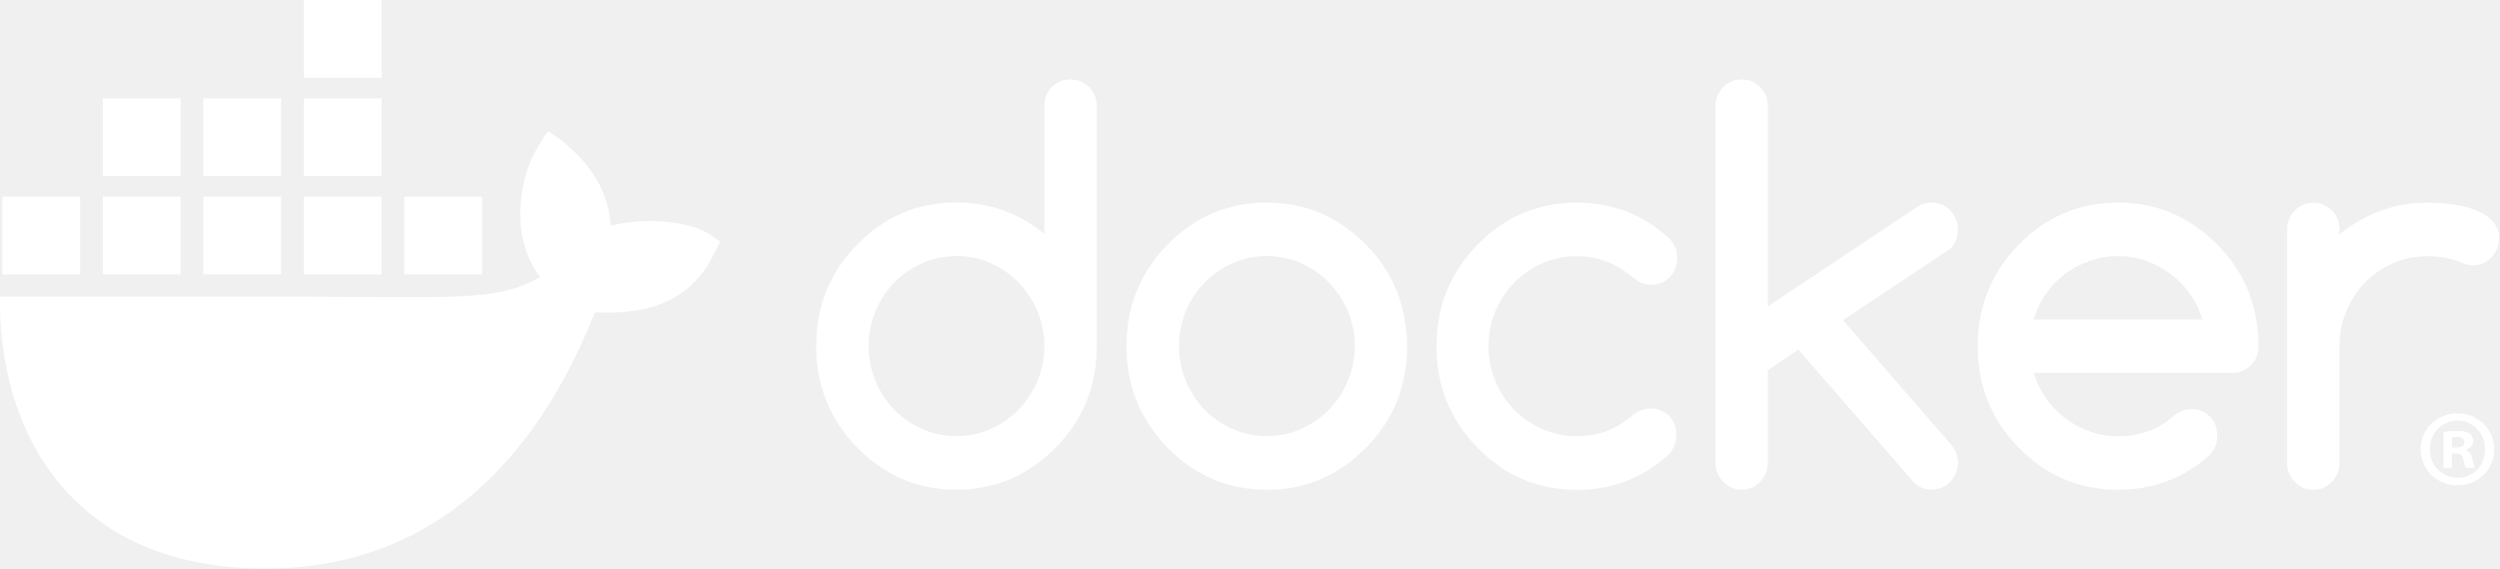
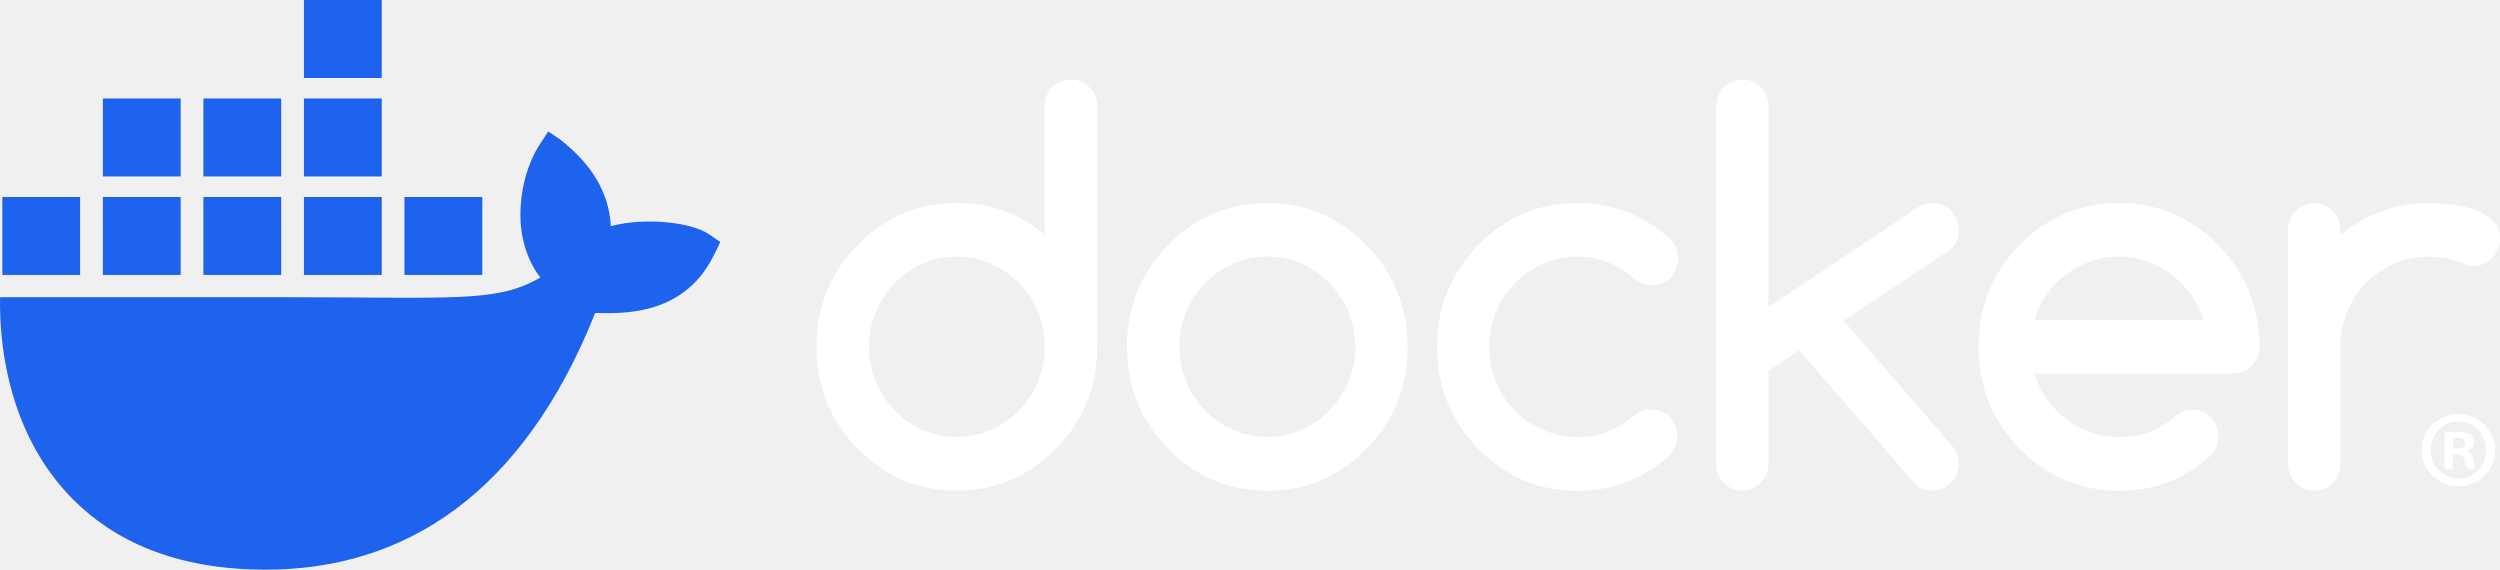
- <svg xmlns="http://www.w3.org/2000/svg" id="Layer_1" data-name="Layer 1" viewBox="0 0 2333.95 530.79">
+ <svg xmlns="http://www.w3.org/2000/svg" width="610" height="139" viewBox="0 0 610 139" fill="none">
+   <g clip-path="url(#clip0_451_412)">
+     <path d="M172.905 57.109C168.595 54.203 157.273 52.961 149.043 55.185C148.601 46.97 144.37 40.046 136.636 34.004L133.774 32.08L131.867 34.968C128.116 40.672 126.535 48.274 127.094 55.185C127.536 59.443 129.013 64.227 131.867 67.7C121.153 73.927 111.277 72.513 67.541 72.513H0.016C-0.18 82.409 1.406 101.442 13.486 116.937C14.822 118.65 16.283 120.305 17.872 121.9C27.694 131.754 42.534 138.982 64.723 139C98.577 139.031 127.58 120.695 145.225 76.365C151.029 76.459 166.356 77.407 173.857 62.886C174.04 62.643 175.765 59.037 175.765 59.037L172.905 57.112V57.109ZM44.084 48.062H25.096V67.087H44.084V48.062ZM68.612 48.062H49.625V67.087H68.612V48.062ZM93.144 48.062H74.156V67.087H93.144V48.062ZM117.675 48.062H98.687V67.087H117.675V48.062ZM19.553 48.062H0.565V67.087H19.553V48.062ZM44.084 24.032H25.096V43.057H44.084V24.032ZM68.612 24.032H49.625V43.057H68.612V24.032ZM93.144 24.032H74.156V43.057H93.144V24.032ZM93.144 0H74.156V19.025H93.144V0Z" fill="#1D63ED" />
+     <path d="M608.821 109.804C608.821 114.764 604.934 118.658 599.88 118.658C594.825 118.658 590.884 114.764 590.884 109.804C590.884 104.844 594.875 101.057 599.88 101.057C604.885 101.057 608.821 104.951 608.821 109.804ZM593.121 109.804C593.121 113.698 595.996 116.791 599.935 116.791C603.873 116.791 606.589 113.698 606.589 109.859C606.589 106.02 603.766 102.817 599.885 102.817C596.004 102.817 593.124 105.965 593.124 109.804H593.121ZM598.5 114.392H596.477V105.645C597.271 105.485 598.393 105.378 599.828 105.378C601.479 105.378 602.222 105.645 602.862 106.02C603.343 106.392 603.714 107.085 603.714 107.939C603.714 108.9 602.969 109.647 601.908 109.966V110.073C602.755 110.39 603.236 111.032 603.502 112.205C603.766 113.538 603.926 114.072 604.143 114.392H601.96C601.694 114.072 601.532 113.274 601.268 112.257C601.108 111.299 600.575 110.872 599.456 110.872H598.5V114.394V114.392ZM598.549 109.432H599.506C600.625 109.432 601.529 109.06 601.529 108.154C601.529 107.353 600.946 106.816 599.665 106.816C599.135 106.816 598.761 106.871 598.549 106.928V109.432Z" fill="white" />
+     <path d="M265.844 21.285C264.592 20.06 263.089 19.436 261.289 19.436C259.488 19.436 257.941 20.06 256.736 21.285C255.528 22.511 254.938 24.082 254.938 25.955V57.222C248.743 52.092 241.595 49.505 233.464 49.505C224.014 49.505 215.932 52.925 209.236 59.789C202.54 66.629 199.216 74.904 199.216 84.609C199.216 94.314 202.564 102.566 209.236 109.429C215.932 116.27 223.993 119.713 233.464 119.713C242.936 119.713 250.907 116.293 257.692 109.429C264.388 102.657 267.713 94.385 267.713 84.609V25.955C267.713 24.082 267.099 22.511 265.844 21.285ZM253.252 93.068V93.115C252.136 95.773 250.61 98.106 248.675 100.094C246.741 102.105 244.462 103.676 241.867 104.855C239.248 106.033 236.47 106.612 233.488 106.612C230.506 106.612 227.66 106.033 225.041 104.855C222.422 103.676 220.166 102.105 218.256 100.117C216.343 98.13 214.819 95.796 213.703 93.138C212.587 90.457 212.017 87.615 212.017 84.609C212.017 81.603 212.587 78.761 213.703 76.08C214.819 73.398 216.345 71.088 218.256 69.101C220.169 67.113 222.445 65.542 225.041 64.364C227.66 63.185 230.461 62.606 233.488 62.606C236.514 62.606 239.248 63.185 241.867 64.364C244.486 65.542 246.741 67.113 248.675 69.124C250.61 71.136 252.136 73.469 253.252 76.103C254.368 78.761 254.938 81.582 254.938 84.585C254.938 87.589 254.368 90.433 253.252 93.068Z" fill="white" />
+     <path d="M548.795 71.136C547.132 66.975 544.6 63.209 541.278 59.833L541.233 59.81C534.469 52.969 526.383 49.526 517.005 49.526C507.628 49.526 499.471 52.946 492.775 59.81C486.079 66.65 482.757 74.925 482.757 84.63C482.757 94.335 486.105 102.587 492.775 109.45C499.471 116.291 507.534 119.734 517.005 119.734C525.609 119.734 533.055 116.893 539.388 111.208C540.614 109.914 541.233 108.343 541.233 106.515C541.233 104.687 540.643 103.071 539.433 101.846C538.228 100.62 536.701 99.997 534.88 99.997C533.288 100.044 531.874 100.576 530.669 101.639C528.756 103.302 526.684 104.574 524.431 105.407C522.175 106.24 519.716 106.656 517.032 106.656C514.661 106.656 512.385 106.287 510.223 105.525C508.056 104.763 506.034 103.721 504.233 102.359C502.408 100.995 500.84 99.379 499.497 97.459C498.154 95.563 497.129 93.46 496.447 91.151H544.882C546.678 91.151 548.18 90.528 549.435 89.302C550.689 88.076 551.304 86.505 551.304 84.633C551.304 79.78 550.457 75.273 548.8 71.136H548.795ZM496.397 78.115C497.058 75.826 498.059 73.723 499.403 71.806C500.749 69.91 502.341 68.271 504.162 66.906C506.007 65.542 508.009 64.502 510.218 63.74C512.424 62.978 514.677 62.609 517.005 62.609C519.334 62.609 521.582 62.978 523.764 63.74C525.952 64.502 527.959 65.542 529.755 66.906C531.579 68.271 533.17 69.887 534.514 71.806C535.878 73.702 536.908 75.805 537.614 78.115H496.395H496.397Z" fill="white" />
+     <path d="M608.317 53.917C607.177 52.786 605.742 51.906 604.012 51.259C602.282 50.612 600.392 50.173 598.32 49.919C596.271 49.664 594.334 49.549 592.539 49.549C588.459 49.549 584.635 50.22 581.039 51.56C577.44 52.901 574.115 54.818 571.063 57.314V56.067C571.063 54.266 570.448 52.739 569.194 51.469C567.945 50.199 566.463 49.552 564.712 49.552C562.96 49.552 561.408 50.199 560.159 51.469C558.904 52.739 558.29 54.289 558.29 56.067V113.221C558.29 115.023 558.904 116.55 560.159 117.82C561.408 119.09 562.911 119.737 564.712 119.737C566.512 119.737 567.966 119.09 569.194 117.82C570.448 116.55 571.063 114.999 571.063 113.221V84.632C571.063 81.582 571.632 78.717 572.748 76.035C573.864 73.354 575.391 71.044 577.325 69.056C579.264 67.069 581.541 65.497 584.133 64.364C586.752 63.209 589.533 62.63 592.518 62.63C595.502 62.63 598.32 63.161 600.897 64.201C601.919 64.665 602.81 64.895 603.584 64.895C604.472 64.895 605.314 64.733 606.087 64.387C606.861 64.041 607.546 63.578 608.116 62.978C608.685 62.379 609.137 61.684 609.48 60.875C609.822 60.09 610.005 59.233 610.005 58.309C610.005 56.507 609.435 55.051 608.299 53.917H608.319H608.317Z" fill="white" />
+     <path d="M340.941 71.159C339.278 67.022 336.795 63.232 333.45 59.812C326.689 52.972 318.605 49.528 309.222 49.528C299.839 49.528 291.69 52.948 284.994 59.812C278.298 66.652 274.976 74.927 274.976 84.632C274.976 94.338 278.324 102.589 284.994 109.453C291.69 116.293 299.75 119.737 309.222 119.737C318.694 119.737 326.665 116.317 333.45 109.453C340.146 102.681 343.471 94.408 343.471 84.632C343.424 79.78 342.582 75.297 340.943 71.159H340.941ZM329.01 93.067V93.115C327.894 95.773 326.367 98.106 324.433 100.094C322.499 102.105 320.22 103.676 317.625 104.854C315.029 106.033 312.228 106.612 309.246 106.612C306.263 106.612 303.417 106.033 300.798 104.854C298.18 103.676 295.924 102.105 294.013 100.117C292.1 98.129 290.577 95.796 289.461 93.138C288.345 90.457 287.775 87.615 287.775 84.609C287.775 81.603 288.345 78.761 289.461 76.08C290.577 73.398 292.103 71.088 294.013 69.101C295.927 67.113 298.203 65.542 300.798 64.364C303.417 63.185 306.219 62.606 309.246 62.606C312.272 62.606 315.006 63.185 317.625 64.364C320.244 65.542 322.499 67.113 324.433 69.124C326.367 71.135 327.894 73.469 329.01 76.103C330.126 78.761 330.695 81.582 330.695 84.585C330.695 87.589 330.126 90.433 329.01 93.067Z" fill="white" />
+     <path d="M477.927 56.044C477.927 55.166 477.744 54.334 477.404 53.548C477.062 52.763 476.607 52.048 476.037 51.445C475.468 50.846 474.785 50.358 474.012 50.036C473.238 49.714 472.397 49.528 471.508 49.528C470.233 49.528 469.093 49.853 468.092 50.523L431.523 74.907V26.002C431.523 24.153 430.908 22.605 429.657 21.332C428.405 20.062 426.925 19.416 425.172 19.416C423.418 19.416 421.871 20.062 420.616 21.332C419.364 22.602 418.75 24.153 418.75 26.002V113.13C418.75 114.931 419.364 116.482 420.616 117.775C421.868 119.069 423.371 119.716 425.172 119.716C426.972 119.716 428.428 119.069 429.657 117.775C430.908 116.482 431.523 114.931 431.523 113.13V90.504L438.992 85.489L467.251 118.006C468.39 119.137 469.825 119.692 471.532 119.692C472.42 119.692 473.262 119.53 474.035 119.184C474.809 118.859 475.494 118.375 476.061 117.775C476.631 117.176 477.085 116.482 477.428 115.672C477.77 114.887 477.951 114.031 477.951 113.177C477.951 111.467 477.36 109.94 476.173 108.602L449.873 78.259L475.489 61.203C477.127 60.071 477.924 58.338 477.924 56.002V56.049L477.927 56.044Z" fill="white" />
+     <path d="M369.656 69.056C371.614 67.069 373.893 65.497 376.512 64.363C379.131 63.209 381.909 62.63 384.891 62.63C387.578 62.63 390.061 63.093 392.361 64.015C394.637 64.939 396.825 66.304 398.895 68.082C400.123 69.075 401.513 69.582 403.061 69.582C404.906 69.582 406.409 68.959 407.616 67.71C408.824 66.461 409.414 64.89 409.414 63.017C409.414 61.145 408.685 59.411 407.206 58.073C400.92 52.388 393.477 49.544 384.891 49.544C375.44 49.544 367.359 52.964 360.663 59.828C353.967 66.668 350.645 74.943 350.645 84.648C350.645 94.353 353.993 102.605 360.663 109.469C367.359 116.309 375.419 119.752 384.891 119.752C393.453 119.752 400.899 116.911 407.206 111.223C408.549 109.838 409.234 108.243 409.234 106.394C409.234 104.545 408.641 102.95 407.436 101.725C406.228 100.499 404.705 99.876 402.883 99.876C401.336 99.923 399.99 100.384 398.853 101.261C396.804 103.063 394.663 104.404 392.363 105.305C390.087 106.206 387.604 106.646 384.894 106.646C381.911 106.646 379.133 106.067 376.514 104.912C373.896 103.757 371.619 102.186 369.659 100.222C367.701 98.258 366.151 95.901 365.035 93.243C363.919 90.561 363.35 87.696 363.35 84.645C363.35 81.595 363.919 78.73 365.035 76.048C366.151 73.367 367.699 71.057 369.659 69.069V69.046L369.656 69.056Z" fill="white" />
+   </g>
  <defs>
-     <style>
-       .cls-1 {
-         fill: #fff;
-         stroke-width: 0px;
-       }
-     </style>
+     <clipPath id="clip0_451_412">
+       <rect width="610" height="139" fill="white" />
+     </clipPath>
  </defs>
-   <path class="cls-1" d="M661.56,218.08c-16.49-11.1-59.81-15.84-91.3-7.35-1.69-31.37-17.88-57.81-47.47-80.88l-10.95-7.35-7.3,11.03c-14.35,21.78-20.4,50.81-18.26,77.2,1.69,16.26,7.34,34.53,18.26,47.79-40.99,23.78-78.78,18.38-246.12,18.38H.06c-.75,37.79,5.32,110.47,51.54,169.64,5.11,6.54,10.7,12.86,16.78,18.95,37.58,37.63,94.36,65.23,179.26,65.3,129.53.12,240.5-69.9,308.01-239.18,22.21.36,80.85,3.98,109.55-51.47.7-.93,7.3-14.7,7.3-14.7l-10.94-7.35ZM168.67,183.53h-72.65v72.65h72.65v-72.65ZM262.52,183.53h-72.65v72.65h72.65v-72.65ZM356.38,183.53h-72.65v72.65h72.65v-72.65ZM450.24,183.53h-72.65v72.65h72.65v-72.65ZM74.81,183.53H2.16v72.65h72.65v-72.65ZM168.67,91.77h-72.65v72.65h72.65v-72.65ZM262.52,91.77h-72.65v72.65h72.65v-72.65ZM356.38,91.77h-72.65v72.65h72.65v-72.65ZM356.38,0h-72.65v72.65h72.65V0Z" />
-   <g>
-     <path class="cls-1" d="M2329.44,419.3c0,18.94-14.87,33.81-34.21,33.81s-34.42-14.87-34.42-33.81,15.27-33.4,34.42-33.4,34.21,14.87,34.21,33.4ZM2269.37,419.3c0,14.87,11,26.68,26.07,26.68s25.46-11.81,25.46-26.47-10.8-26.89-25.65-26.89-25.87,12.02-25.87,26.68ZM2289.95,436.82h-7.74v-33.4c3.04-.61,7.33-1.02,12.82-1.02,6.32,0,9.16,1.02,11.61,2.45,1.84,1.42,3.26,4.07,3.26,7.33,0,3.67-2.85,6.52-6.91,7.74v.41c3.24,1.21,5.08,3.66,6.1,8.14,1.01,5.09,1.62,7.13,2.45,8.35h-8.35c-1.02-1.22-1.64-4.27-2.65-8.15-.61-3.66-2.65-5.29-6.93-5.29h-3.66v13.45ZM2290.14,417.88h3.66c4.28,0,7.74-1.42,7.74-4.88,0-3.06-2.23-5.11-7.13-5.11-2.03,0-3.46.21-4.27.43v9.56Z" />
-     <path class="cls-1" d="M1017.16,81.28c-4.79-4.68-10.54-7.06-17.43-7.06s-12.81,2.38-17.42,7.06c-4.62,4.68-6.88,10.68-6.88,17.83v119.4c-23.7-19.59-51.05-29.47-82.16-29.47-36.16,0-67.08,13.06-92.7,39.27-25.62,26.12-38.34,57.72-38.34,94.78s12.81,68.57,38.34,94.78c25.62,26.12,56.46,39.27,92.7,39.27s66.74-13.06,92.7-39.27c25.62-25.86,38.34-57.45,38.34-94.78V99.11c0-7.15-2.35-13.15-7.15-17.83ZM968.98,355.39v.18c-4.27,10.15-10.11,19.06-17.51,26.65-7.4,7.68-16.12,13.68-26.05,18.18-10.02,4.5-20.65,6.71-32.06,6.71s-22.3-2.21-32.32-6.71c-10.02-4.5-18.65-10.5-25.96-18.09-7.32-7.59-13.15-16.5-17.42-26.65-4.27-10.24-6.45-21.09-6.45-32.57s2.18-22.33,6.45-32.57c4.27-10.24,10.11-19.06,17.42-26.65,7.32-7.59,16.03-13.59,25.96-18.09,10.02-4.5,20.74-6.71,32.32-6.71s22.04,2.21,32.06,6.71c10.02,4.5,18.65,10.5,26.05,18.18,7.4,7.68,13.24,16.59,17.51,26.65,4.27,10.15,6.45,20.92,6.45,32.39s-2.18,22.33-6.45,32.39Z" />
-     <path class="cls-1" d="M2099.77,271.64c-6.36-15.89-16.05-30.27-28.76-43.16l-.17-.09c-25.88-26.12-56.82-39.27-92.7-39.27s-67.09,13.06-92.71,39.27c-25.62,26.12-38.33,57.72-38.33,94.78s12.81,68.57,38.33,94.78c25.62,26.12,56.47,39.27,92.71,39.27,32.92,0,61.41-10.85,85.64-32.56,4.69-4.94,7.06-10.94,7.06-17.92s-2.26-13.15-6.89-17.83c-4.61-4.68-10.45-7.06-17.42-7.06-6.09.18-11.5,2.21-16.11,6.27-7.32,6.35-15.25,11.21-23.87,14.39-8.63,3.18-18.04,4.77-28.31,4.77-9.07,0-17.78-1.41-26.05-4.32-8.29-2.91-16.03-6.89-22.92-12.09-6.98-5.21-12.98-11.38-18.12-18.71-5.14-7.24-9.06-15.27-11.67-24.09h185.32c6.87,0,12.62-2.38,17.42-7.06,4.8-4.68,7.15-10.68,7.15-17.83,0-18.53-3.24-35.74-9.58-51.54ZM1899.29,298.29c2.53-8.74,6.36-16.77,11.5-24.09,5.15-7.24,11.24-13.5,18.21-18.71,7.06-5.21,14.72-9.18,23.17-12.09,8.44-2.91,17.06-4.32,25.97-4.32s17.51,1.41,25.86,4.32c8.37,2.91,16.05,6.88,22.92,12.09,6.98,5.21,13.07,11.38,18.21,18.71,5.22,7.24,9.16,15.27,11.86,24.09h-157.71Z" />
-     <path class="cls-1" d="M2327.51,205.89c-4.36-4.32-9.85-7.68-16.47-10.15-6.62-2.47-13.85-4.15-21.78-5.12-7.84-.97-15.25-1.41-22.12-1.41-15.61,0-30.24,2.56-44,7.68-13.77,5.12-26.49,12.44-38.17,21.97v-4.76c0-6.88-2.35-12.71-7.15-17.56-4.78-4.85-10.45-7.32-17.15-7.32s-12.64,2.47-17.42,7.32c-4.8,4.85-7.15,10.77-7.15,17.56v218.25c0,6.88,2.35,12.71,7.15,17.56,4.78,4.85,10.53,7.32,17.42,7.32s12.45-2.47,17.15-7.32c4.8-4.85,7.15-10.77,7.15-17.56v-109.17c0-11.65,2.18-22.59,6.45-32.83,4.27-10.24,10.11-19.06,17.51-26.65,7.42-7.59,16.13-13.59,26.05-17.92,10.02-4.41,20.66-6.62,32.08-6.62s22.2,2.03,32.06,6c3.91,1.77,7.32,2.65,10.28,2.65,3.4,0,6.62-.62,9.58-1.94,2.96-1.32,5.58-3.09,7.76-5.38,2.18-2.29,3.91-4.94,5.22-8.03,1.31-3,2.01-6.27,2.01-9.8,0-6.88-2.18-12.44-6.53-16.77h.08Z" />
-     <path class="cls-1" d="M1304.49,271.73c-6.36-15.8-15.86-30.27-28.66-43.33-25.87-26.12-56.8-39.27-92.7-39.27s-67.08,13.06-92.7,39.27c-25.62,26.12-38.33,57.72-38.33,94.78s12.81,68.57,38.33,94.78c25.62,26.12,56.46,39.27,92.7,39.27s66.74-13.06,92.7-39.27c25.62-25.86,38.34-57.45,38.34-94.78-.18-18.53-3.4-35.65-9.67-51.45ZM1258.84,355.39v.18c-4.27,10.15-10.11,19.06-17.51,26.65-7.4,7.68-16.12,13.68-26.05,18.18-9.93,4.5-20.65,6.71-32.06,6.71s-22.3-2.21-32.32-6.71c-10.02-4.5-18.65-10.5-25.96-18.09-7.32-7.59-13.15-16.5-17.42-26.65-4.27-10.24-6.45-21.09-6.45-32.57s2.18-22.33,6.45-32.57c4.27-10.24,10.11-19.06,17.42-26.65,7.32-7.59,16.03-13.59,25.96-18.09,10.02-4.5,20.74-6.71,32.32-6.71s22.04,2.21,32.06,6.71c10.02,4.5,18.65,10.5,26.05,18.18,7.4,7.68,13.24,16.59,17.51,26.65,4.27,10.15,6.45,20.92,6.45,32.39s-2.18,22.33-6.45,32.39Z" />
-     <path class="cls-1" d="M1828.62,214.01c0-3.35-.7-6.53-2-9.53-1.31-3-3.05-5.73-5.23-8.03-2.18-2.29-4.79-4.15-7.75-5.38-2.96-1.23-6.18-1.94-9.58-1.94-4.88,0-9.24,1.24-13.07,3.8l-139.92,93.11V99.29c0-7.06-2.35-12.97-7.14-17.83-4.79-4.85-10.45-7.32-17.16-7.32s-12.63,2.47-17.43,7.32c-4.79,4.85-7.14,10.77-7.14,17.83v332.71c0,6.88,2.35,12.8,7.14,17.74,4.79,4.94,10.54,7.41,17.43,7.41s12.46-2.47,17.16-7.41c4.79-4.94,7.14-10.86,7.14-17.74v-86.4l28.58-19.15,108.12,124.17c4.36,4.32,9.85,6.44,16.38,6.44,3.4,0,6.62-.62,9.58-1.94,2.96-1.24,5.58-3.09,7.75-5.38,2.18-2.29,3.92-4.94,5.23-8.03,1.31-3,2-6.27,2-9.53,0-6.53-2.26-12.36-6.8-17.47l-100.63-115.87,98.01-65.13c6.27-4.32,9.32-10.94,9.32-19.86v.18Z" />
-     <path class="cls-1" d="M1414.36,263.7c7.49-7.59,16.21-13.59,26.23-17.92,10.02-4.41,20.65-6.62,32.06-6.62,10.28,0,19.78,1.77,28.58,5.29,8.71,3.53,17.08,8.74,25,15.53,4.7,3.79,10.02,5.73,15.94,5.73,7.06,0,12.81-2.38,17.43-7.15,4.62-4.77,6.88-10.77,6.88-17.92s-2.79-13.77-8.45-18.88c-24.05-21.71-52.53-32.57-85.38-32.57-36.16,0-67.08,13.06-92.7,39.27-25.62,26.12-38.33,57.72-38.33,94.78s12.81,68.57,38.33,94.78c25.62,26.12,56.46,39.27,92.7,39.27,32.76,0,61.25-10.85,85.38-32.57,5.14-5.29,7.76-11.38,7.76-18.44s-2.27-13.15-6.88-17.83c-4.62-4.68-10.45-7.06-17.42-7.06-5.92.18-11.07,1.94-15.42,5.29-7.84,6.88-16.03,12-24.83,15.44-8.71,3.44-18.21,5.12-28.58,5.12-11.41,0-22.04-2.21-32.06-6.62-10.02-4.41-18.73-10.41-26.23-17.91-7.49-7.5-13.42-16.5-17.69-26.65-4.27-10.24-6.45-21.18-6.45-32.83s2.18-22.59,6.45-32.83c4.27-10.24,10.19-19.06,17.69-26.65v-.09Z" />
-   </g>
</svg>
